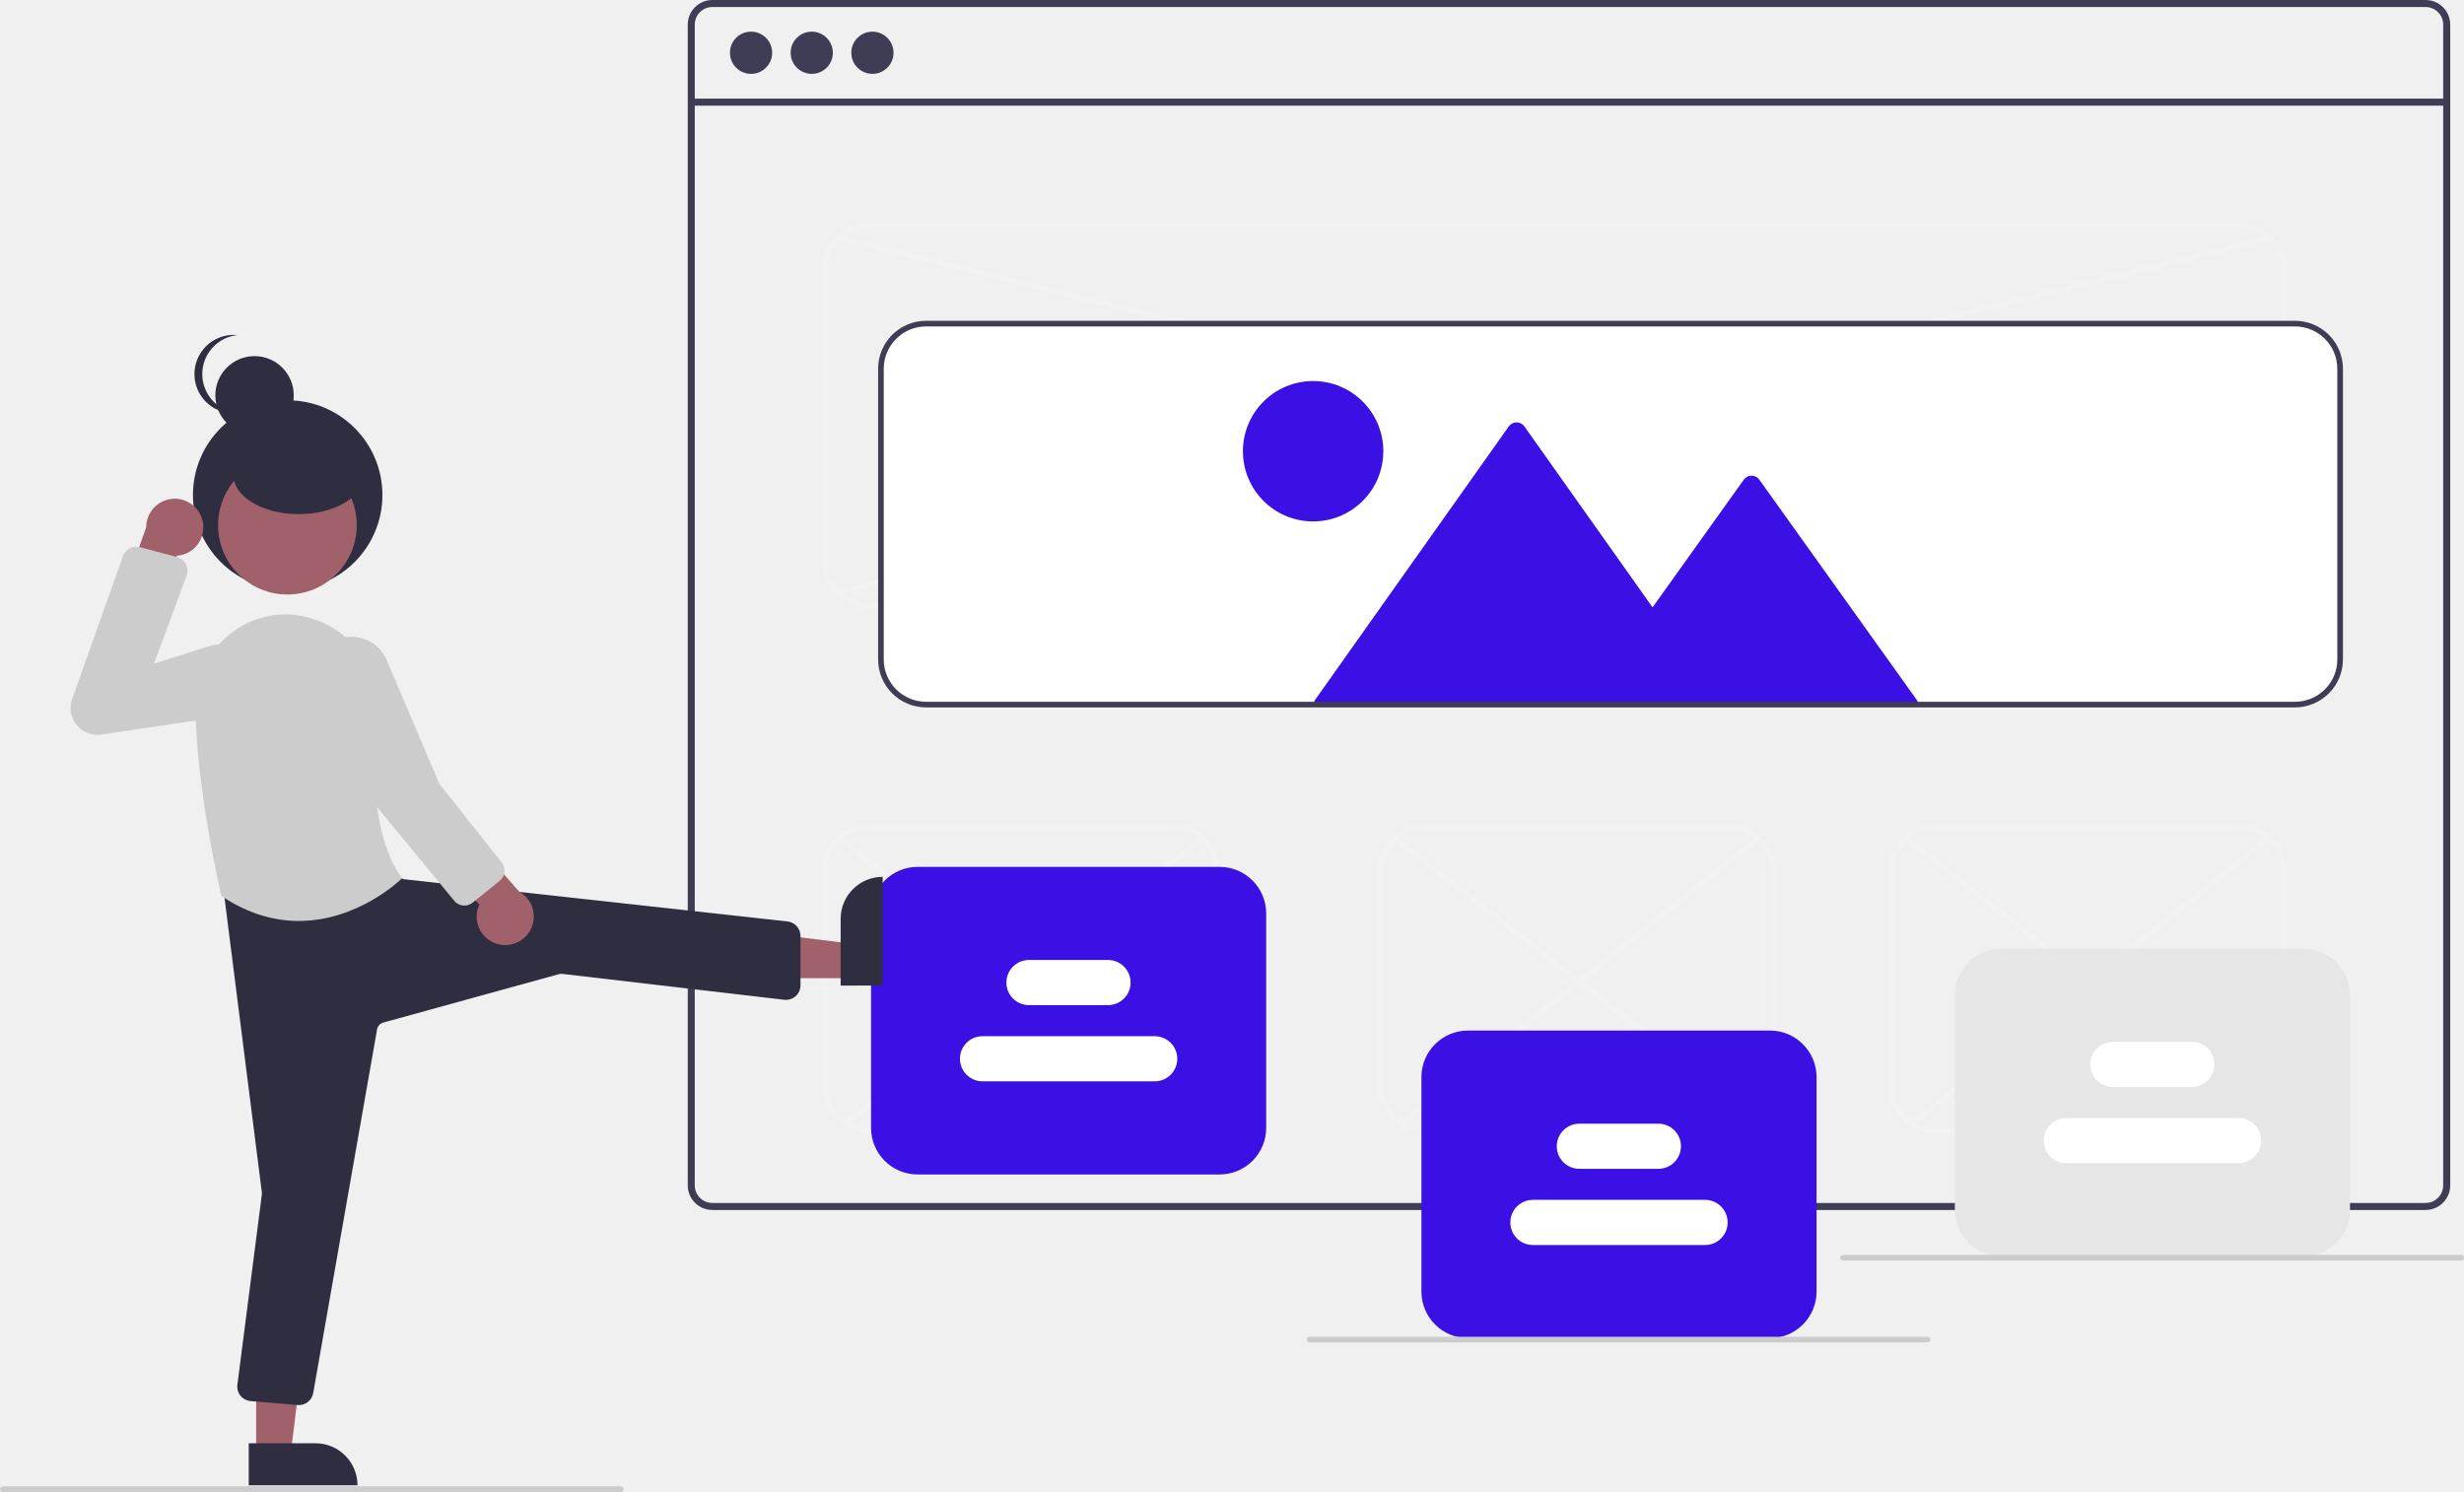
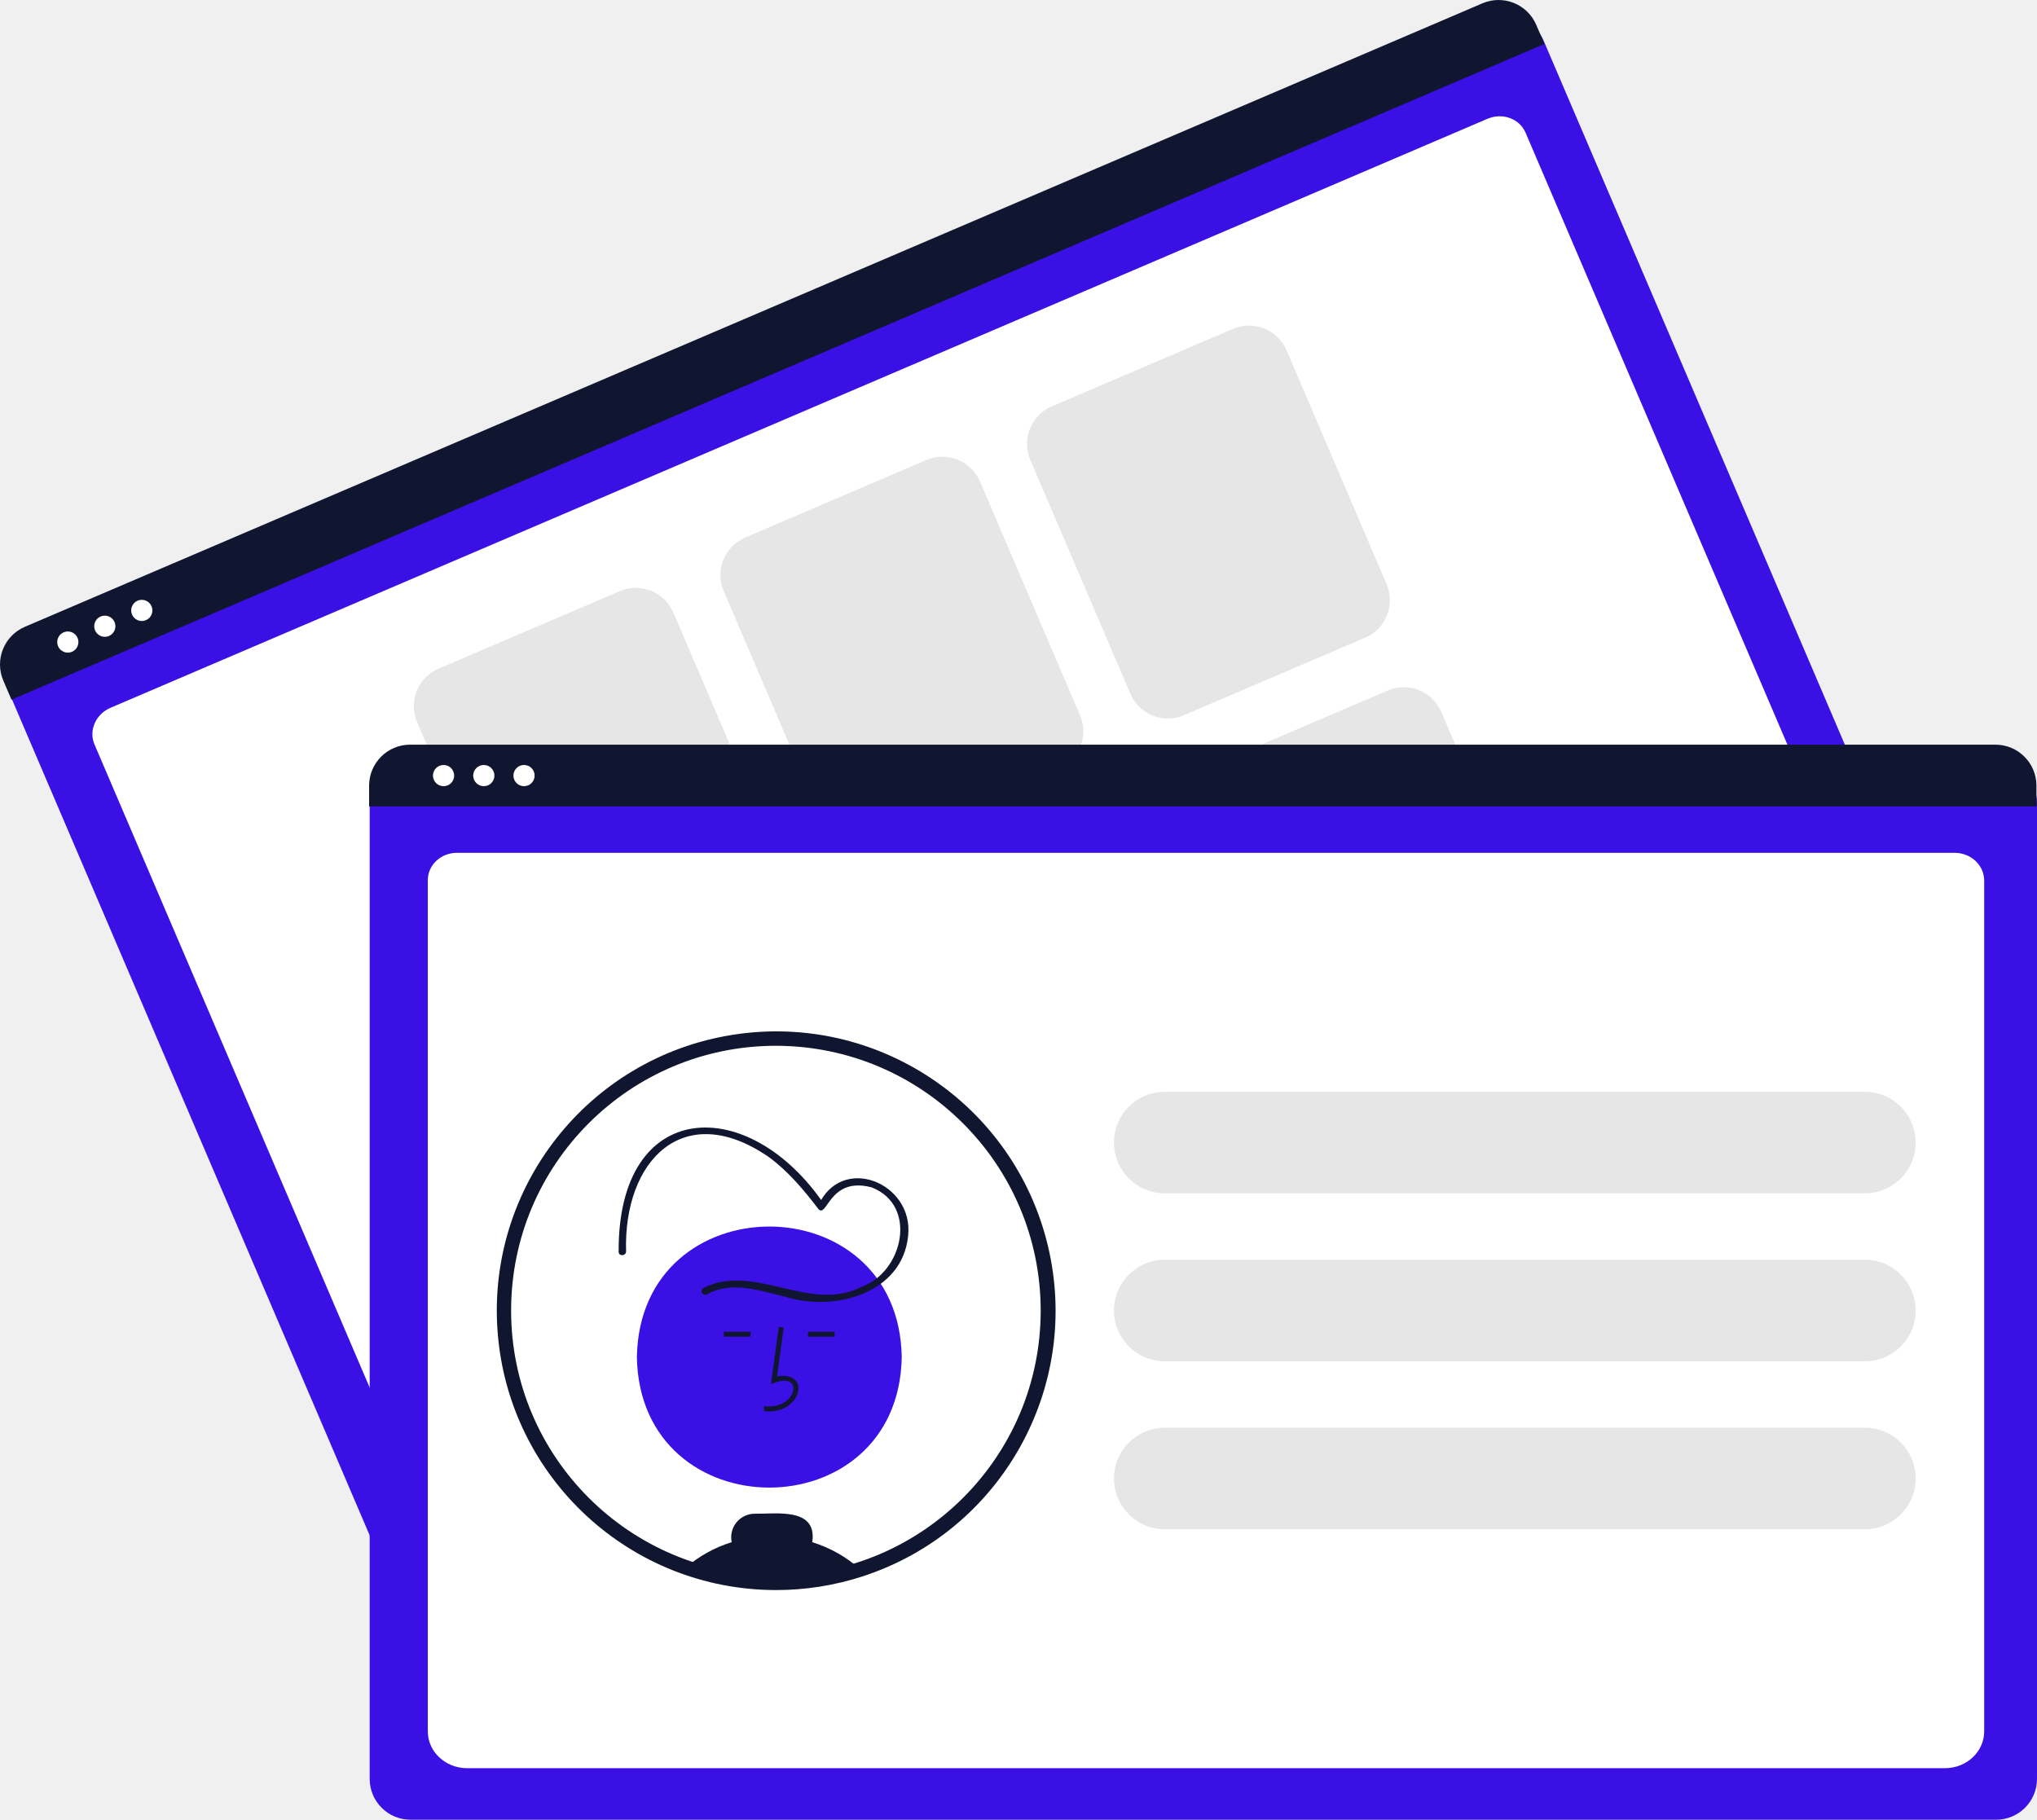
- <svg xmlns="http://www.w3.org/2000/svg" data-name="Layer 1" width="873" height="528.671" viewBox="0 0 873 528.671">
-   <path d="M1022.889,185.664h-607a8.728,8.728,0,0,0-8.72,8.72V605.704a8.728,8.728,0,0,0,8.72,8.72h607a8.712,8.712,0,0,0,6.63-3.06,2.045,2.045,0,0,0,.19-.24,8.167,8.167,0,0,0,1.25-2.11,8.507,8.507,0,0,0,.66-3.31V194.384A8.73,8.73,0,0,0,1022.889,185.664Zm6.24,420.04a6.175,6.175,0,0,1-1.03,3.42,6.446,6.446,0,0,1-2.36,2.12,6.184,6.184,0,0,1-2.85.69h-607a6.238,6.238,0,0,1-6.23-6.23V194.384a6.238,6.238,0,0,1,6.23-6.23h607a6.239,6.239,0,0,1,6.24,6.23Z" transform="translate(-163.5 -185.6643)" fill="#3f3d56" />
-   <rect x="244.911" y="34.949" width="621.957" height="2.493" fill="#3f3d56" />
-   <circle cx="266.1" cy="18.696" r="7.478" fill="#3f3d56" />
-   <circle cx="287.601" cy="18.696" r="7.478" fill="#3f3d56" />
-   <circle cx="309.101" cy="18.696" r="7.478" fill="#3f3d56" />
-   <path d="M956.614,401.336h-485a17.019,17.019,0,0,1-17-17v-103a17.019,17.019,0,0,1,17-17h485a17.019,17.019,0,0,1,17,17v103A17.019,17.019,0,0,1,956.614,401.336Zm-485-135a15.017,15.017,0,0,0-15,15v103a15.017,15.017,0,0,0,15,15h485a15.017,15.017,0,0,0,15-15v-103a15.017,15.017,0,0,0-15-15Z" transform="translate(-163.5 -185.6643)" fill="#f2f2f2" />
-   <path d="M578.614,587.336h-107a17.019,17.019,0,0,1-17-17v-76a17.019,17.019,0,0,1,17-17h107a17.019,17.019,0,0,1,17,17v76A17.019,17.019,0,0,1,578.614,587.336Zm-107-108a15.017,15.017,0,0,0-15,15v76a15.017,15.017,0,0,0,15,15h107a15.017,15.017,0,0,0,15-15v-76a15.017,15.017,0,0,0-15-15Z" transform="translate(-163.5 -185.6643)" fill="#f2f2f2" />
-   <path d="M956.614,587.336h-107a17.019,17.019,0,0,1-17-17v-76a17.019,17.019,0,0,1,17-17h107a17.019,17.019,0,0,1,17,17v76A17.019,17.019,0,0,1,956.614,587.336Zm-107-108a15.017,15.017,0,0,0-15,15v76a15.017,15.017,0,0,0,15,15h107a15.017,15.017,0,0,0,15-15v-76a15.017,15.017,0,0,0-15-15Z" transform="translate(-163.5 -185.6643)" fill="#f2f2f2" />
-   <path d="M775.614,587.336h-107a17.019,17.019,0,0,1-17-17v-76a17.019,17.019,0,0,1,17-17h107a17.019,17.019,0,0,1,17,17v76A17.019,17.019,0,0,1,775.614,587.336Zm-107-108a15.017,15.017,0,0,0-15,15v76a15.017,15.017,0,0,0,15,15h107a15.017,15.017,0,0,0,15-15v-76a15.017,15.017,0,0,0-15-15Z" transform="translate(-163.5 -185.6643)" fill="#f2f2f2" />
-   <rect x="715.471" y="68.968" width="2" height="527.397" transform="translate(59.56218 763.8853) rotate(-76.25179)" fill="#f2f2f2" />
-   <rect x="452.663" y="331.836" width="522.902" height="2" transform="translate(-222.582 -4.17702) rotate(-13.91411)" fill="#f2f2f2" />
-   <path d="M976.614,435.835h-485a16.519,16.519,0,0,1-16.5-16.5v-103a16.519,16.519,0,0,1,16.5-16.5h485a16.519,16.519,0,0,1,16.5,16.5v103A16.519,16.519,0,0,1,976.614,435.835Z" transform="translate(-163.5 -185.6643)" fill="#fff" />
-   <rect x="720.783" y="451.355" width="2" height="162.548" transform="matrix(0.61507, -0.78848, 0.78848, 0.61507, -305.626, 588.4719)" fill="#f2f2f2" />
-   <rect x="642.283" y="532.238" width="161.993" height="2" transform="translate(-338.114 383.1165) rotate(-38.66636)" fill="#f2f2f2" />
-   <rect x="523.783" y="451.355" width="2" height="162.548" transform="matrix(0.61507, -0.78848, 0.78848, 0.61507, -381.4581, 433.1421)" fill="#f2f2f2" />
-   <rect x="445.283" y="532.238" width="161.993" height="2" transform="translate(-381.2969 260.034) rotate(-38.66636)" fill="#f2f2f2" />
-   <rect x="901.783" y="451.355" width="2" height="162.548" transform="matrix(0.61507, -0.78848, 0.78848, 0.61507, -235.9528, 731.186)" fill="#f2f2f2" />
-   <rect x="823.283" y="532.238" width="161.993" height="2" transform="translate(-298.4384 496.2024) rotate(-38.66636)" fill="#f2f2f2" />
-   <path d="M790.614,659.836h-107a16.519,16.519,0,0,1-16.5-16.5v-76a16.519,16.519,0,0,1,16.5-16.5h107a16.519,16.519,0,0,1,16.5,16.5v76A16.519,16.519,0,0,1,790.614,659.836Z" transform="translate(-163.5 -185.6643)" fill="#3a10e5" />
-   <path d="M846.5,661.336h-219a1,1,0,0,1,0-2h219a1,1,0,0,1,0,2Z" transform="translate(-163.5 -185.6643)" fill="#ccc" />
-   <path d="M383.5,714.336h-219a1,1,0,0,1,0-2h219a1,1,0,0,1,0,2Z" transform="translate(-163.5 -185.6643)" fill="#ccc" />
-   <path d="M751.067,599.836h-28a8,8,0,0,1,0-16h28a8,8,0,0,1,0,16Z" transform="translate(-163.5 -185.6643)" fill="#fff" />
-   <path d="M767.614,626.836h-61a8,8,0,0,1,0-16h61a8,8,0,0,1,0,16Z" transform="translate(-163.5 -185.6643)" fill="#fff" />
-   <path d="M595.614,601.836h-107a16.519,16.519,0,0,1-16.5-16.5v-76a16.519,16.519,0,0,1,16.5-16.5h107a16.519,16.519,0,0,1,16.5,16.5v76A16.519,16.519,0,0,1,595.614,601.836Z" transform="translate(-163.5 -185.6643)" fill="#3a10e5" />
-   <path d="M556.067,541.836h-28a8,8,0,0,1,0-16h28a8,8,0,0,1,0,16Z" transform="translate(-163.5 -185.6643)" fill="#fff" />
-   <path d="M572.614,568.836h-61a8,8,0,1,1,0-16h61a8,8,0,0,1,0,16Z" transform="translate(-163.5 -185.6643)" fill="#fff" />
-   <path d="M979.614,630.836h-107a16.519,16.519,0,0,1-16.5-16.5v-76a16.519,16.519,0,0,1,16.5-16.5h107a16.519,16.519,0,0,1,16.5,16.5v76A16.519,16.519,0,0,1,979.614,630.836Z" transform="translate(-163.5 -185.6643)" fill="#e6e6e6" />
-   <path d="M940.067,570.836h-28a8,8,0,0,1,0-16h28a8,8,0,0,1,0,16Z" transform="translate(-163.5 -185.6643)" fill="#fff" />
-   <path d="M956.614,597.836h-61a8,8,0,0,1,0-16h61a8,8,0,0,1,0,16Z" transform="translate(-163.5 -185.6643)" fill="#fff" />
-   <polygon points="301.345 346.608 301.345 334.348 254.057 328.515 254.058 346.61 301.345 346.608" fill="#a0616a" />
-   <path d="M449.52,508.19h38.531a0,0,0,0,1,0,0v14.887a0,0,0,0,1,0,0H464.407a14.887,14.887,0,0,1-14.887-14.887v0A0,0,0,0,1,449.52,508.19Z" transform="translate(820.8972 -138.8395) rotate(89.99738)" fill="#2f2e41" />
-   <polygon points="90.755 514.923 103.015 514.922 108.847 467.634 90.753 467.635 90.755 514.923" fill="#a0616a" />
-   <path d="M251.628,697.083h38.531a0,0,0,0,1,0,0v14.887a0,0,0,0,1,0,0H266.515a14.887,14.887,0,0,1-14.887-14.887v0a0,0,0,0,1,0,0Z" transform="translate(378.3196 1223.377) rotate(179.9974)" fill="#2f2e41" />
-   <path d="M269.417,683.547c-.146,0-.293-.007-.441-.02L252.278,682.136a5.139,5.139,0,0,1-4.673-5.778l8.666-67.398a3.126,3.126,0,0,0,0-.789L242.506,499.541a5.141,5.141,0,0,1,5.028-5.786l48.693-.69a5.961,5.961,0,0,1,.742.043l.133.037,9.366,4.054,136.162,14.996a5.16,5.16,0,0,1,4.484,5.1v17.531a5.143,5.143,0,0,1-5.735,5.107l-78.662-9.169a3.043,3.043,0,0,0-1.187.091l-62.205,17.144a3.12,3.12,0,0,0-2.237,2.46L274.469,679.295A5.126,5.126,0,0,1,269.417,683.547Z" transform="translate(-163.5 -185.6643)" fill="#2f2e41" />
-   <circle cx="101.927" cy="175.413" r="33.566" fill="#2f2e41" />
-   <circle cx="90.185" cy="140.084" r="13.89" fill="#2f2e41" />
-   <path d="M235.165,318.225a13.891,13.891,0,0,1,12.443-13.814,14.042,14.042,0,0,0-1.447-.075,13.89,13.89,0,0,0,0,27.779,14.042,14.042,0,0,0,1.447-.075A13.891,13.891,0,0,1,235.165,318.225Z" transform="translate(-163.5 -185.6643)" fill="#2f2e41" />
-   <path d="M269.381,512.006c-8.338,0-17.613-2.309-27.269-8.746l-.164-.109-.045-.19c-.09-.377-8.973-37.978-9.148-67.1a32.068,32.068,0,0,1,13.199-26.269,31.129,31.129,0,0,1,28.152-4.733h0q.938.297,1.88.638a31.98,31.98,0,0,1,20.669,32.774c-1.267,15.388-1.774,43.413,9.055,58.22l.253.347-.304.303C305.451,497.347,290.39,512.006,269.381,512.006Z" transform="translate(-163.5 -185.6643)" fill="#ccc" />
-   <circle cx="101.831" cy="186.097" r="24.561" fill="#a0616a" />
-   <path d="M235.246,370.14a10.056,10.056,0,0,1-9.103,12.445l-9.477,34.455-12.236-13.968L215.305,372.495A10.11,10.11,0,0,1,235.246,370.14Z" transform="translate(-163.5 -185.6643)" fill="#a0616a" />
-   <path d="M197.992,446.061a9.519,9.519,0,0,1-8.933-12.709l18.016-50.621a5.042,5.042,0,0,1,6.005-3.165l13.129,3.476a5.013,5.013,0,0,1,3.417,6.59l-11.579,31.21,19.64-6.247a12.771,12.771,0,1,1,5.753,24.803l-44.016,6.557A9.625,9.625,0,0,1,197.992,446.061Z" transform="translate(-163.5 -185.6643)" fill="#ccc" />
-   <ellipse cx="105.831" cy="168.296" rx="23.149" ry="13.89" fill="#2f2e41" />
-   <path d="M339.798,520.171a10.056,10.056,0,0,1-6.449-14.006l-25.501-25.033,18.155-3.901,21.433,24.37a10.11,10.11,0,0,1-7.638,18.57Z" transform="translate(-163.5 -185.6643)" fill="#a0616a" />
-   <path d="M328.027,506.551a4.622,4.622,0,0,1-3.576-1.677l-27.838-33.774-21.789-41.845a13.84,13.84,0,0,1,2.067-12.538,13.289,13.289,0,0,1,11.026-5.41,17.426,17.426,0,0,1,3.214.368,13.311,13.311,0,0,1,9.561,8.353l18.458,43.363,22.121,27.904a4.639,4.639,0,0,1-.721,6.475l-9.626,7.763A4.6,4.6,0,0,1,328.027,506.551Z" transform="translate(-163.5 -185.6643)" fill="#ccc" />
-   <path d="M1035.5,632.336h-219a1,1,0,0,1,0-2h219a1,1,0,0,1,0,2Z" transform="translate(-163.5 -185.6643)" fill="#ccc" />
-   <path d="M842.884,434.071v1.265H629.184v-1.323l1.15-1.627,67.75-95.647a3.385,3.385,0,0,1,5.49,0l45.43,64.137L781.344,355.62a3.385,3.385,0,0,1,5.48,0l54.91,76.833Z" transform="translate(-163.5 -185.6643)" fill="#3a10e5" />
-   <circle cx="465.241" cy="159.895" r="24.873" fill="#3a10e5" />
-   <path d="M976.614,436.336h-485a17.019,17.019,0,0,1-17-17v-103a17.019,17.019,0,0,1,17-17h485a17.019,17.019,0,0,1,17,17v103A17.019,17.019,0,0,1,976.614,436.336Zm-485-135a15.017,15.017,0,0,0-15,15v103a15.017,15.017,0,0,0,15,15h485a15.017,15.017,0,0,0,15-15v-103a15.017,15.017,0,0,0-15-15Z" transform="translate(-163.5 -185.6643)" fill="#3f3d56" />
+ <svg xmlns="http://www.w3.org/2000/svg" width="823.24" height="735.54" viewBox="0 0 823.24 735.54">
+   <path d="M770.313 400.743 181.129 652.806a16.519 16.519 0 0 1-21.66-8.68L4.04 280.823a12.102 12.102 0 0 1 6.36-15.868L607.504 9.503a12.311 12.311 0 0 1 16.143 6.47l155.345 363.11a16.519 16.519 0 0 1-8.68 21.66Z" fill="#3a10e5" />
+   <path d="M743.07 389.74 193.964 624.656c-8.05 3.443-17.222.113-20.446-7.425L38.17 300.862c-2.392-5.59.515-12.214 6.48-14.765L601.137 48.022c6.064-2.594 12.975-.081 15.405 5.601L751.82 369.825c3.225 7.537-.7 16.471-8.75 19.915Z" fill="#fff" />
+   <path d="M624.163 17.76 4.637 282.806l-3.304-7.724a16.574 16.574 0 0 1 8.716-21.73L599.124 1.336a16.574 16.574 0 0 1 21.735 8.703Z" fill="#10162f" />
+   <circle cx="27.41" cy="259.52" r="4.283" fill="#fff" />
+   <circle cx="42.358" cy="253.125" r="4.283" fill="#fff" />
+   <circle cx="57.306" cy="246.73" r="4.283" fill="#fff" />
+   <path d="m303.888 363.777-73.229 31.329a16.519 16.519 0 0 1-21.66-8.68l-40.423-94.488a16.519 16.519 0 0 1 8.68-21.66l73.229-31.328a16.519 16.519 0 0 1 21.66 8.68l40.423 94.487a16.519 16.519 0 0 1-8.68 21.66Zm123.909-53.01-73.23 31.329a16.519 16.519 0 0 1-21.66-8.68l-40.423-94.488a16.519 16.519 0 0 1 8.68-21.66l73.23-31.329a16.519 16.519 0 0 1 21.66 8.68l40.423 94.488a16.519 16.519 0 0 1-8.68 21.66Zm123.908-53.01-73.229 31.329a16.519 16.519 0 0 1-21.66-8.68l-40.423-94.488a16.519 16.519 0 0 1 8.68-21.66l73.229-31.329a16.519 16.519 0 0 1 21.66 8.68l40.423 94.488a16.519 16.519 0 0 1-8.68 21.66ZM366.428 509.961l-73.229 31.329a16.519 16.519 0 0 1-21.66-8.68l-40.423-94.488a16.519 16.519 0 0 1 8.68-21.66l73.228-31.328a16.519 16.519 0 0 1 21.66 8.68l40.424 94.487a16.519 16.519 0 0 1-8.68 21.66Zm123.908-53.01-73.228 31.329a16.519 16.519 0 0 1-21.66-8.68l-40.424-94.488a16.519 16.519 0 0 1 8.68-21.66l73.23-31.329a16.519 16.519 0 0 1 21.66 8.68l40.422 94.488a16.519 16.519 0 0 1-8.68 21.66Zm123.909-53.011-73.229 31.33a16.519 16.519 0 0 1-21.66-8.68l-40.423-94.488a16.519 16.519 0 0 1 8.68-21.66l73.229-31.329a16.519 16.519 0 0 1 21.66 8.68l40.423 94.488a16.519 16.519 0 0 1-8.68 21.66Z" fill="#e6e6e6" />
+   <path d="M806.74 735.54H165.9a16.519 16.519 0 0 1-16.5-16.5V323.887a12.102 12.102 0 0 1 12.088-12.089h649.453a12.311 12.311 0 0 1 12.298 12.298V719.04a16.519 16.519 0 0 1-16.5 16.5Z" fill="#3a10e5" />
+   <path d="M786.02 714.708H188.775c-8.755 0-15.878-6.67-15.878-14.868V355.735c0-6.08 5.278-11.027 11.766-11.027h605.274c6.595 0 11.96 5.028 11.96 11.209V699.84c0 8.198-7.122 14.868-15.877 14.868Z" fill="#fff" />
+   <path d="M823.01 325.943H149.17v-8.4a16.574 16.574 0 0 1 16.56-16.55h640.72a16.574 16.574 0 0 1 16.56 16.55Z" fill="#10162f" />
+   <circle cx="179.265" cy="313.493" r="4.283" fill="#fff" />
+   <circle cx="195.524" cy="313.493" r="4.283" fill="#fff" />
+   <circle cx="211.782" cy="313.493" r="4.283" fill="#fff" />
+   <rect x="450.203" y="441.306" width="324" height="41.028" rx="20.514" fill="#e6e6e6" />
+   <rect x="450.203" y="509.194" width="324" height="41.028" rx="20.514" fill="#e6e6e6" />
+   <rect x="450.203" y="577.083" width="324" height="41.028" rx="20.514" fill="#e6e6e6" />
+   <path d="M423.592 529.708a110 110 0 1 1-110-110 110.035 110.035 0 0 1 110 110Z" fill="#fff" />
+   <path d="M364.432 548.53c-1.201 70.351-105.847 70.34-107.038-.002 1.201-70.349 105.847-70.338 107.038.002Z" fill="#3a10e5" />
+   <path d="m308.789 570.366-.056-2c13.784 1.84 16.753-15.243 2.851-8.856l3.174-23.19 1.981.27-2.699 19.727c14.637-2.178 9.223 16.048-5.251 14.05Zm17.75-32.074h10.771v2h-10.771zm-34 0h10.771v2h-10.771zm35.723 85.066c2.1-14.17-14.49-11.37-23.27-11.51a9.518 9.518 0 0 0-9.28 11.5 52.038 52.038 0 0 0-18.49 10.2 110.476 110.476 0 0 0 70.43.78 51.77 51.77 0 0 0-19.39-10.97Zm-42.511-100.141c9.919-5.732 21.947-1.335 32.192 1.07 19.438 5.975 46.697-1.507 49.06-24.663 2.46-21.535-26.998-33.537-36.414-12.103l2.742-.359c-30.537-45.382-83.655-43.66-83.306 18.732-.113 1.927 2.887 1.92 3-.001-1.125-36.767 23.208-61.9 57.605-38.272 7.871 5.743 14.24 13.35 20.11 21.055 3.582 4.015 4.36-13.274 21.506-8.746 18.869 7.31 12.712 34.329-4.153 40.26-20.839 10.646-43.408-9.995-63.856.435a1.502 1.502 0 0 0 1.514 2.592Z" fill="#10162f" />
+   <path d="M313.592 642.708a112.905 112.905 0 1 1 34.988-5.527 112.727 112.727 0 0 1-34.988 5.527Zm0-220a107.015 107.015 0 1 0 107 107 107.121 107.121 0 0 0-107-107Z" fill="#10162f" />
</svg>
